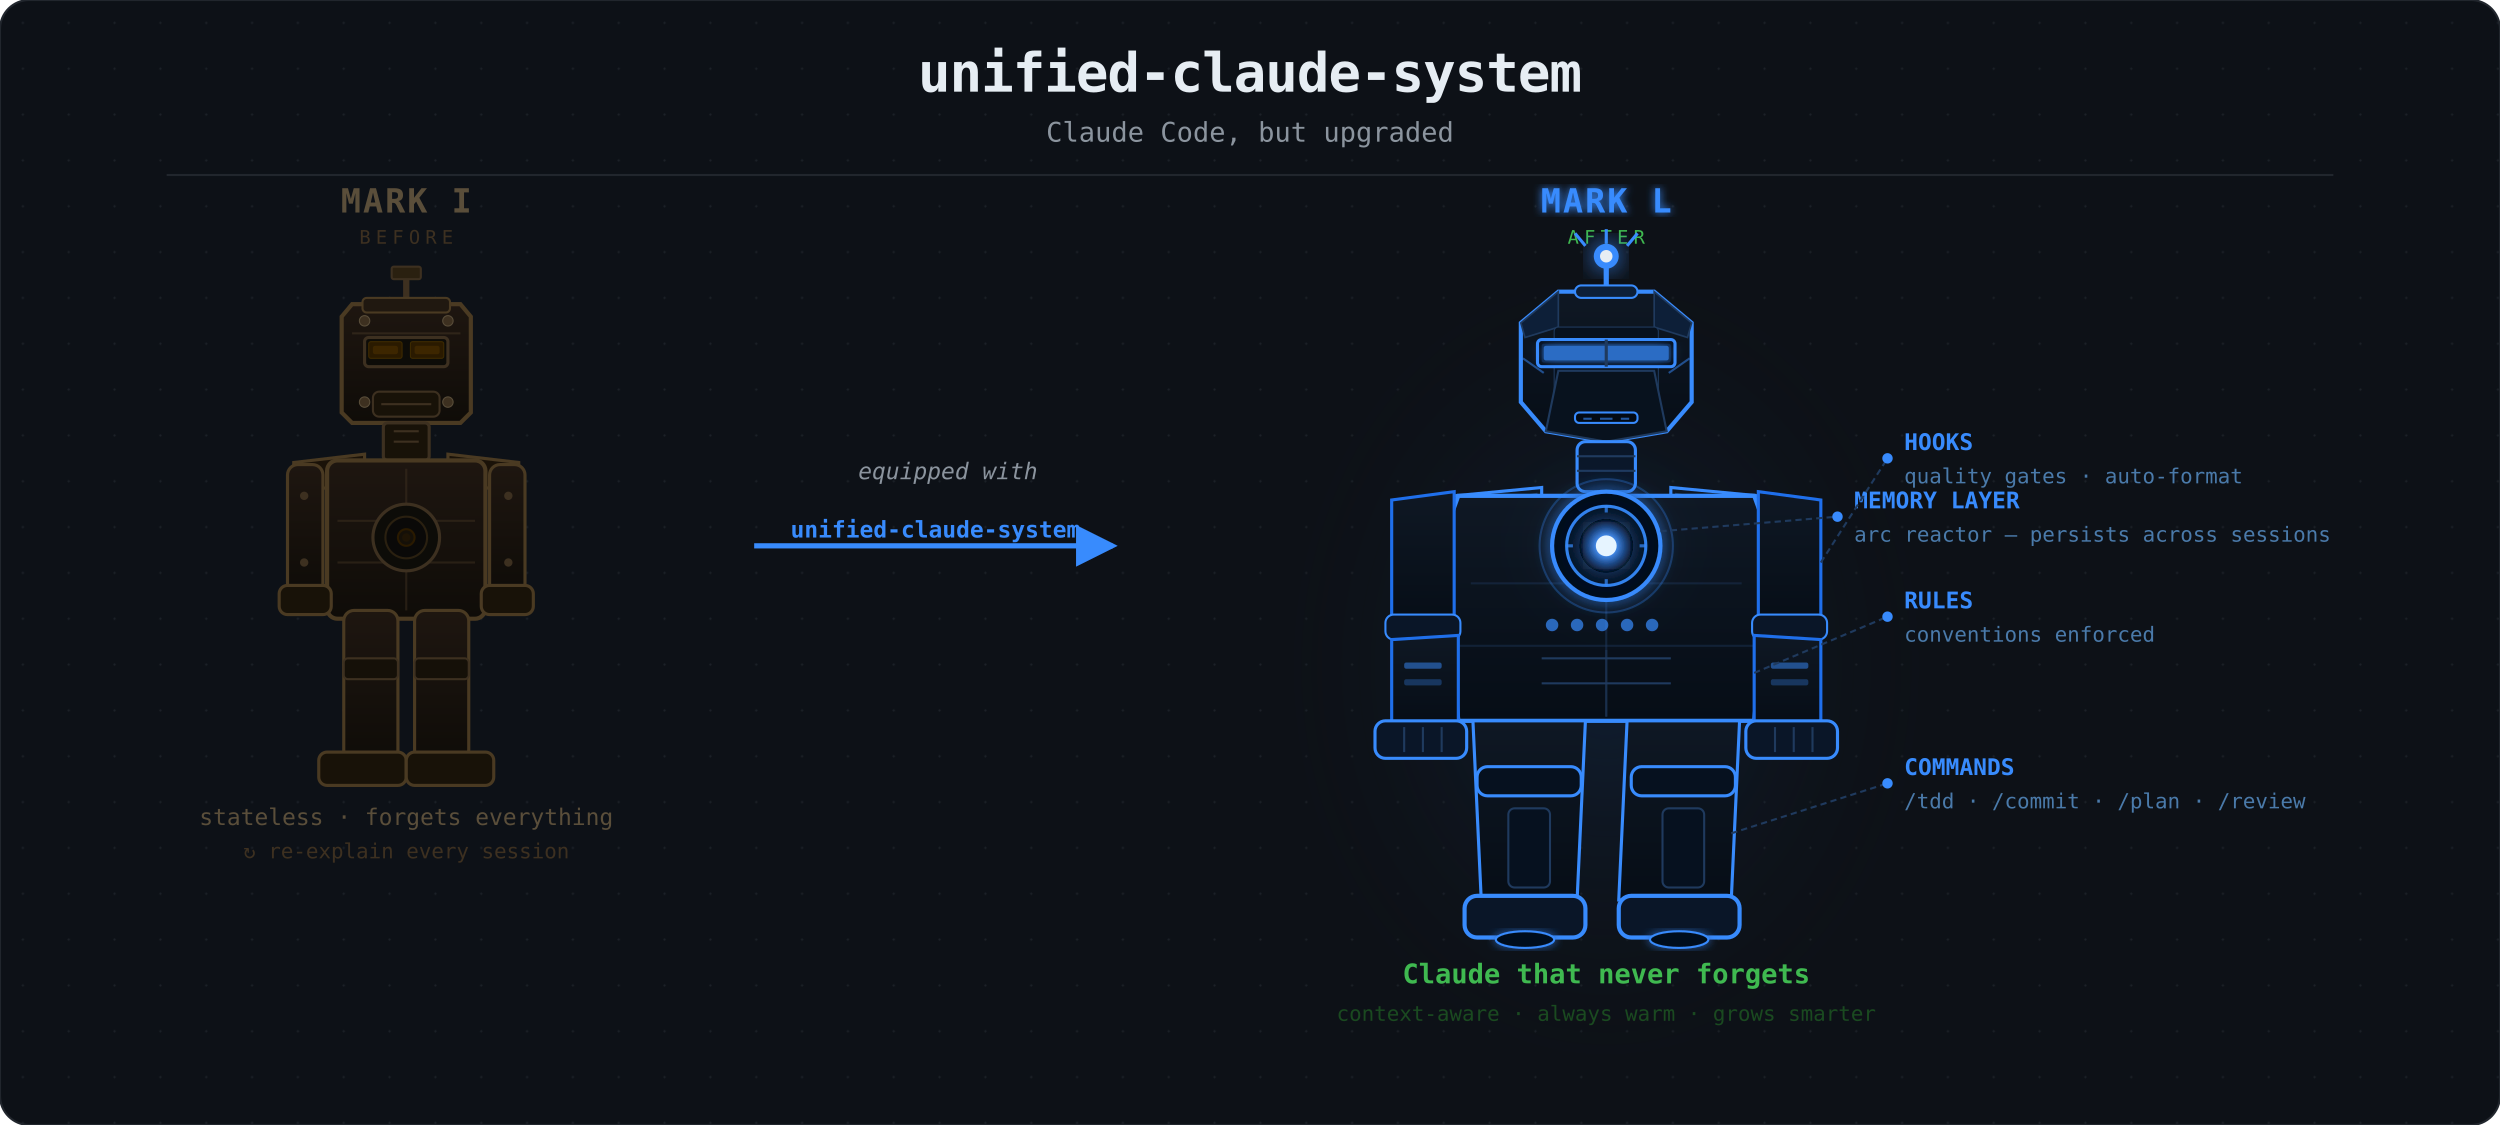
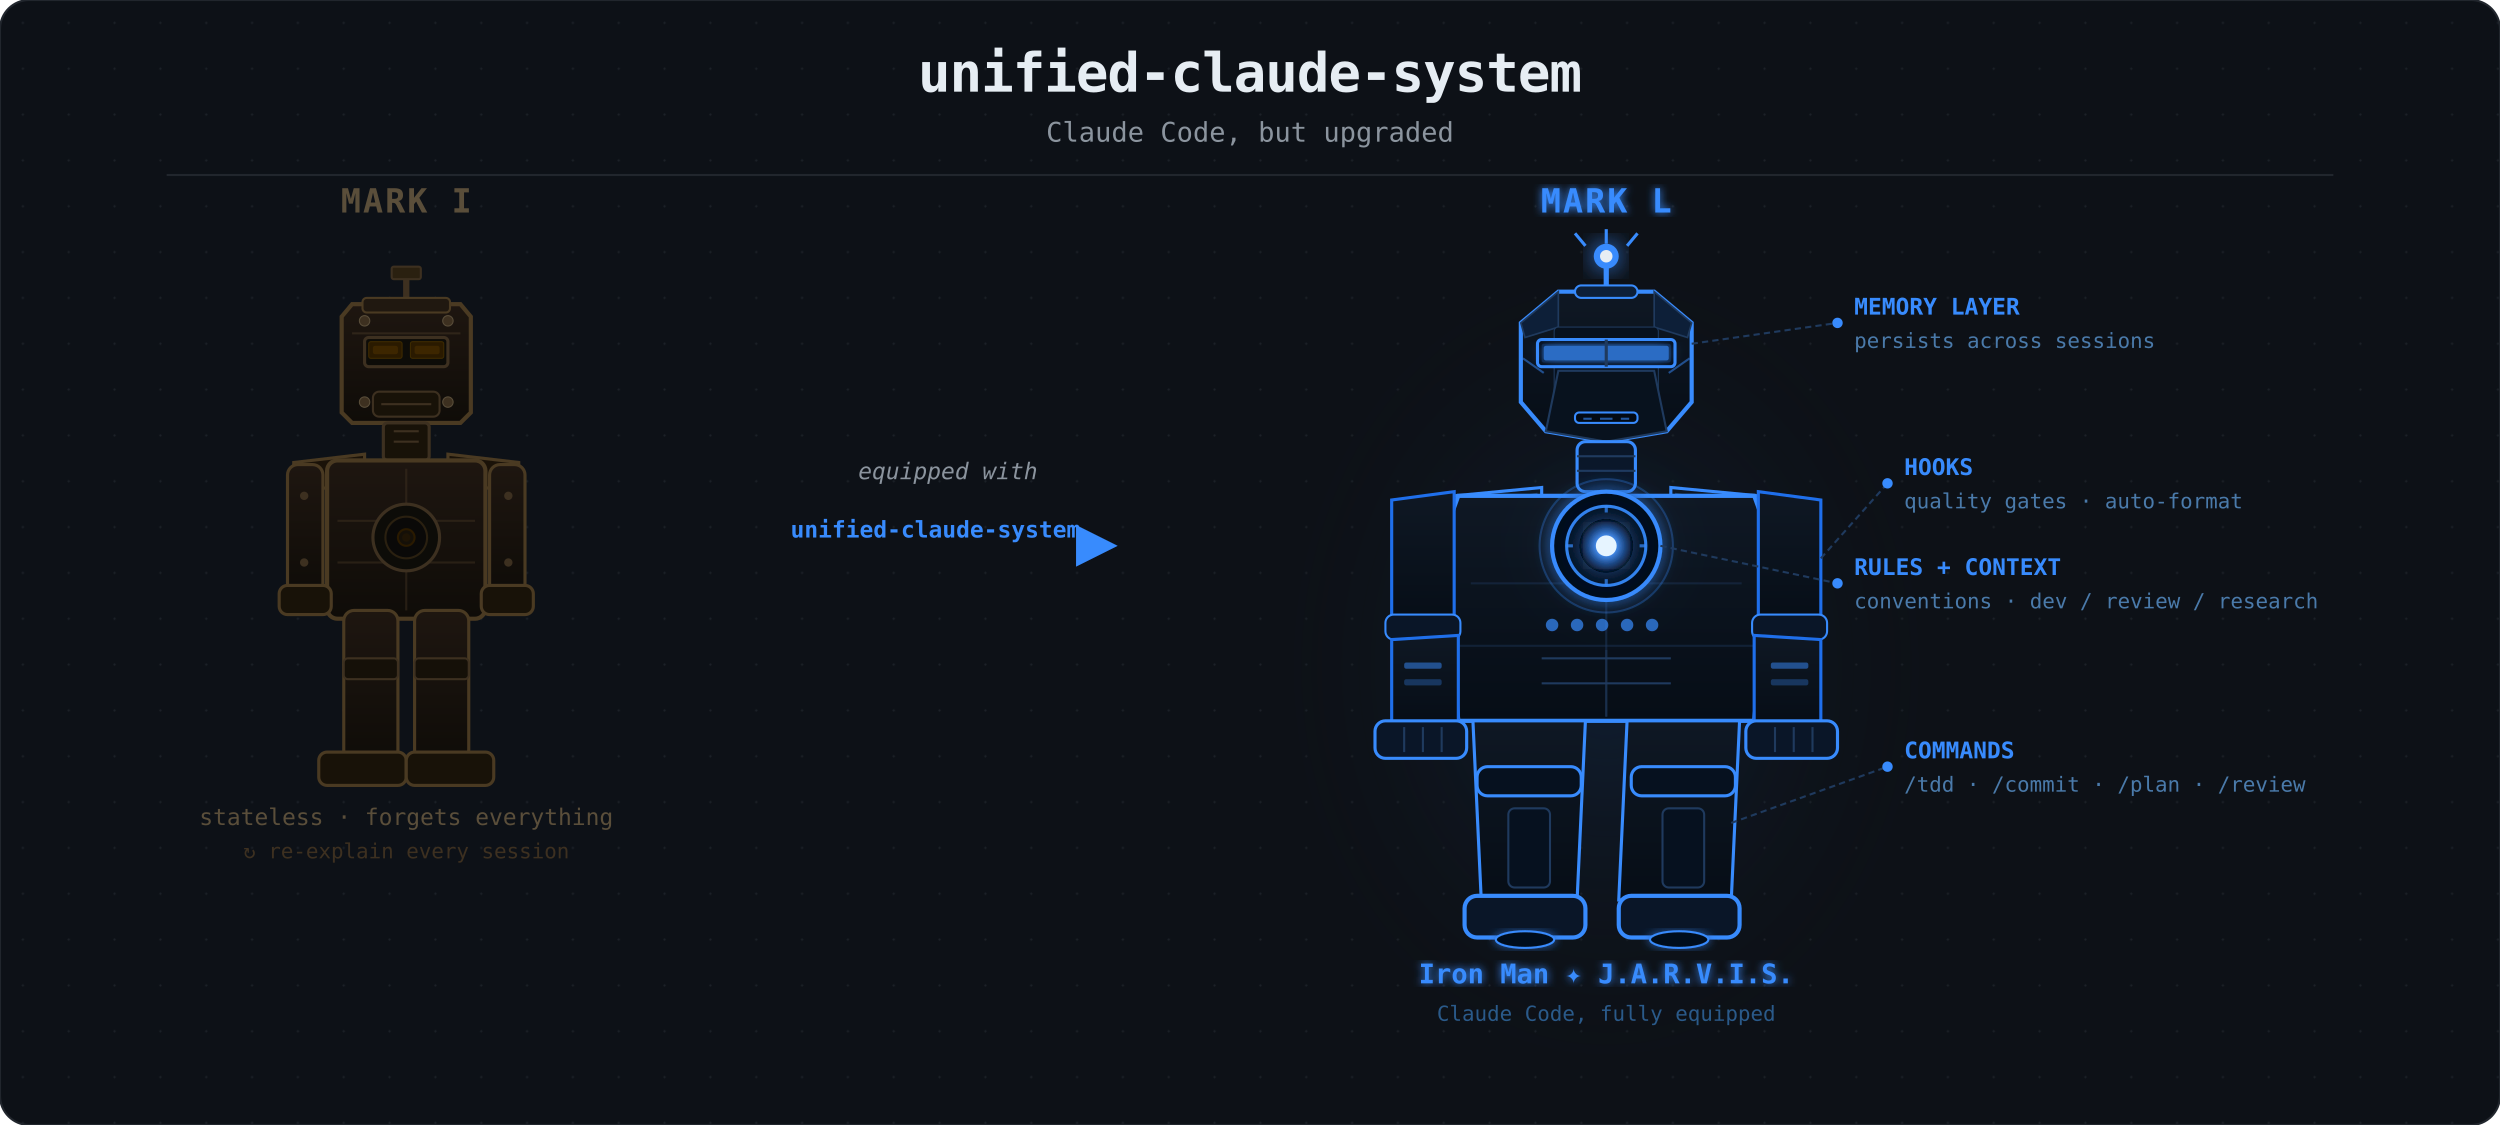
<svg xmlns="http://www.w3.org/2000/svg" width="1200" height="540" viewBox="0 0 1200 540" font-family="ui-monospace, 'Cascadia Code', 'Fira Mono', monospace">
  <defs>
    <style>
      .blink   { animation: blink   5s  ease-in-out infinite; }
      .blink2  { animation: blink   5s  ease-in-out 2.5s infinite; }
      .pulse   { animation: pulse   2.5s ease-in-out infinite; }
      .spark1  { animation: spark   1.8s ease-in-out infinite; }
      .spark2  { animation: spark   1.8s ease-in-out 0.6s infinite; }
      .spark3  { animation: spark   1.8s ease-in-out 1.2s infinite; }
      .dot1    { animation: dotseq  2s   ease-in-out 0s   infinite; }
      .dot2    { animation: dotseq  2s   ease-in-out 0.4s infinite; }
      .dot3    { animation: dotseq  2s   ease-in-out 0.8s infinite; }
      .dot4    { animation: dotseq  2s   ease-in-out 1.2s infinite; }
-       .aglow   { animation: apulse  2s   ease-in-out infinite; }
-       @keyframes blink  { 0%,86%,100%{opacity:1}     90%{opacity:0} }
-       @keyframes pulse  { 0%,100%{opacity:0.8}        50%{opacity:1} }
-       @keyframes spark  { 0%,100%{opacity:0.75}       45%{opacity:0.1} }
-       @keyframes dotseq { 0%,100%{opacity:0.4}        50%{opacity:1} }
-       @keyframes apulse { 0%,100%{opacity:0.65}       50%{opacity:1} }
+       .arrow-line  { stroke-dasharray:180; stroke-dashoffset:180; animation: drawArrow 2.4s ease-out infinite; }
+       .arrow-label { animation: arrowLabel 2.4s ease-out infinite; }
+       @keyframes blink     { 0%,86%,100%{opacity:1}     90%{opacity:0} }
+       @keyframes pulse     { 0%,100%{opacity:0.8}        50%{opacity:1} }
+       @keyframes spark     { 0%,100%{opacity:0.75}       45%{opacity:0.1} }
+       @keyframes dotseq    { 0%,100%{opacity:0.4}        50%{opacity:1} }
+       @keyframes drawArrow { 0%{stroke-dashoffset:180;opacity:0.4} 15%{opacity:1} 65%,90%{stroke-dashoffset:0;opacity:1} 100%{stroke-dashoffset:0;opacity:0.3} }
+       @keyframes arrowLabel{ 0%,20%{opacity:0} 50%,85%{opacity:1} 100%{opacity:0} }
    </style>
    <filter id="glow-xl" x="-60%" y="-60%" width="220%" height="220%">
      <feGaussianBlur stdDeviation="10" result="b" />
      <feMerge>
        <feMergeNode in="b" />
        <feMergeNode in="SourceGraphic" />
      </feMerge>
    </filter>
    <filter id="glow-lg" x="-40%" y="-40%" width="180%" height="180%">
      <feGaussianBlur stdDeviation="6" result="b" />
      <feMerge>
        <feMergeNode in="b" />
        <feMergeNode in="SourceGraphic" />
      </feMerge>
    </filter>
    <filter id="glow-md" x="-25%" y="-25%" width="150%" height="150%">
      <feGaussianBlur stdDeviation="3.5" result="b" />
      <feMerge>
        <feMergeNode in="b" />
        <feMergeNode in="SourceGraphic" />
      </feMerge>
    </filter>
    <filter id="glow-sm" x="-15%" y="-15%" width="130%" height="130%">
      <feGaussianBlur stdDeviation="2" result="b" />
      <feMerge>
        <feMergeNode in="b" />
        <feMergeNode in="SourceGraphic" />
      </feMerge>
    </filter>
    <radialGradient id="arc-g" cx="50%" cy="50%" r="50%">
      <stop offset="0%" stop-color="#e6f4ff" />
      <stop offset="30%" stop-color="#388bfd" />
      <stop offset="70%" stop-color="#0d3a7a" />
      <stop offset="100%" stop-color="#040e1e" />
    </radialGradient>
    <radialGradient id="halo-g" cx="50%" cy="50%" r="50%">
      <stop offset="0%" stop-color="#1a4a8a" stop-opacity="0.25" />
      <stop offset="100%" stop-color="#0d1117" stop-opacity="0" />
    </radialGradient>
    <linearGradient id="armor-l" x1="0" y1="0" x2="0" y2="1">
      <stop offset="0%" stop-color="#0f1824" />
      <stop offset="100%" stop-color="#060d16" />
    </linearGradient>
    <linearGradient id="rust-l" x1="0" y1="0" x2="0" y2="1">
      <stop offset="0%" stop-color="#1e1610" />
      <stop offset="100%" stop-color="#0f0c08" />
    </linearGradient>
    <pattern id="dots" width="22" height="22" patternUnits="userSpaceOnUse">
      <circle cx="11" cy="11" r="0.55" fill="#21262d" />
    </pattern>
    <marker id="arr" markerWidth="9" markerHeight="9" refX="7" refY="4.5" orient="auto">
      <path d="M0,0.5 L0,8.5 L8,4.5 z" fill="#388bfd" />
    </marker>
  </defs>
  <rect width="1200" height="540" fill="#0d1117" rx="14" />
  <rect width="1200" height="540" fill="url(#dots)" rx="14" opacity="0.75" />
  <rect width="1200" height="540" fill="none" stroke="#21262d" stroke-width="1" rx="14" />
  <text x="600" y="44" font-size="26" fill="#e6edf3" text-anchor="middle" font-weight="bold" letter-spacing="-0.5">unified-claude-system</text>
  <text x="600" y="68" font-size="13" fill="#8b949e" text-anchor="middle">Claude Code, but upgraded</text>
  <line x1="80" y1="84" x2="1120" y2="84" stroke="#21262d" stroke-width="1" />
  <text x="195" y="102" font-size="16" fill="#5a4e3a" text-anchor="middle" font-weight="bold" letter-spacing="1">MARK I</text>
-   <text x="195" y="117" font-size="9" fill="#3d3020" text-anchor="middle" letter-spacing="2.5">BEFORE</text>
  <line x1="195" y1="148" x2="195" y2="132" stroke="#3d3020" stroke-width="3" />
  <rect x="188" y="128" width="14" height="6" rx="1" fill="#2a2010" stroke="#3d3020" stroke-width="1" />
  <polygon points="169,146 221,146 226,152 226,198 221,203 169,203 164,198 164,152" fill="url(#rust-l)" stroke="#4a3a22" stroke-width="2" />
  <rect x="174" y="143" width="42" height="7" rx="2" fill="#201810" stroke="#4a3a22" stroke-width="1" />
  <line x1="169" y1="160" x2="221" y2="160" stroke="#3d3020" stroke-width="1" opacity="0.6" />
  <circle cx="175" cy="154" r="2.5" fill="#3d3020" stroke="#5a4e3a" stroke-width="0.5" />
  <circle cx="215" cy="154" r="2.5" fill="#3d3020" stroke="#5a4e3a" stroke-width="0.5" />
  <circle cx="175" cy="193" r="2.5" fill="#3d3020" stroke="#5a4e3a" stroke-width="0.5" />
  <circle cx="215" cy="193" r="2.5" fill="#3d3020" stroke="#5a4e3a" stroke-width="0.5" />
  <rect x="175" y="162" width="40" height="14" rx="2" fill="#0d0c08" stroke="#3d3020" stroke-width="1.5" />
  <rect x="177" y="164" width="16" height="8" rx="1" fill="#2a1a00" stroke="#3d2a00" stroke-width="0.5" />
  <rect x="197" y="164" width="16" height="8" rx="1" fill="#2a1a00" stroke="#3d2a00" stroke-width="0.5" />
  <rect x="179" y="166" width="12" height="4" rx="1" fill="#4a2e00" opacity="0.6" />
  <rect x="199" y="166" width="12" height="4" rx="1" fill="#4a2e00" opacity="0.6" />
  <rect x="179" y="188" width="32" height="12" rx="3" fill="#181208" stroke="#3d3020" stroke-width="1" />
  <line x1="183" y1="194" x2="207" y2="194" stroke="#3d3020" stroke-width="1" />
  <rect x="184" y="203" width="22" height="18" rx="2" fill="#181208" stroke="#3d3020" stroke-width="1.5" />
  <line x1="189" y1="207" x2="201" y2="207" stroke="#3d3020" stroke-width="1" />
  <line x1="189" y1="212" x2="201" y2="212" stroke="#3d3020" stroke-width="1" />
  <polygon points="141,222 175,218 175,232 141,236" fill="#1a1208" stroke="#4a3a22" stroke-width="1.5" />
  <polygon points="215,218 249,222 249,236 215,232" fill="#1a1208" stroke="#4a3a22" stroke-width="1.5" />
  <rect x="157" y="221" width="76" height="76" rx="5" fill="url(#rust-l)" stroke="#4a3a22" stroke-width="2" />
  <line x1="195" y1="225" x2="195" y2="293" stroke="#3d3020" stroke-width="1" opacity="0.5" />
  <line x1="162" y1="250" x2="228" y2="250" stroke="#3d3020" stroke-width="1" opacity="0.5" />
  <line x1="162" y1="270" x2="228" y2="270" stroke="#3d3020" stroke-width="1" opacity="0.5" />
  <circle cx="195" cy="258" r="16" fill="#0d0c08" stroke="#3d3020" stroke-width="1.5" />
  <circle cx="195" cy="258" r="10" fill="#0a0908" stroke="#2a2010" stroke-width="1" />
  <circle cx="195" cy="258" r="4" fill="#151008" stroke="#2a1a00" stroke-width="1" />
  <circle cx="195" cy="258" r="2" fill="#2a1a00" opacity="0.4" />
  <rect x="138" y="223" width="17" height="62" rx="5" fill="url(#rust-l)" stroke="#4a3a22" stroke-width="1.5" />
  <rect x="235" y="223" width="17" height="62" rx="5" fill="url(#rust-l)" stroke="#4a3a22" stroke-width="1.5" />
  <circle cx="146" cy="238" r="2" fill="#3d3020" />
  <circle cx="146" cy="270" r="2" fill="#3d3020" />
  <circle cx="244" cy="238" r="2" fill="#3d3020" />
  <circle cx="244" cy="270" r="2" fill="#3d3020" />
  <rect x="134" y="281" width="25" height="14" rx="4" fill="#181208" stroke="#4a3a22" stroke-width="1.5" />
  <rect x="231" y="281" width="25" height="14" rx="4" fill="#181208" stroke="#4a3a22" stroke-width="1.5" />
  <rect x="165" y="293" width="26" height="72" rx="5" fill="url(#rust-l)" stroke="#4a3a22" stroke-width="1.5" />
  <rect x="199" y="293" width="26" height="72" rx="5" fill="url(#rust-l)" stroke="#4a3a22" stroke-width="1.5" />
  <rect x="165" y="316" width="26" height="10" rx="2" fill="#151008" stroke="#3d3020" stroke-width="1" />
  <rect x="199" y="316" width="26" height="10" rx="2" fill="#151008" stroke="#3d3020" stroke-width="1" />
  <rect x="153" y="361" width="42" height="16" rx="4" fill="#181208" stroke="#4a3a22" stroke-width="1.5" />
  <rect x="195" y="361" width="42" height="16" rx="4" fill="#181208" stroke="#4a3a22" stroke-width="1.5" />
  <text x="195" y="396" font-size="11" fill="#5a4e3a" text-anchor="middle">stateless · forgets everything</text>
  <text x="195" y="412" font-size="10" fill="#3d3020" text-anchor="middle">↻ re-explain every session</text>
  <text x="455" y="230" font-size="11" fill="#8b949e" text-anchor="middle" font-style="italic">equipped with</text>
  <rect x="362" y="254" width="174" height="16" rx="3" fill="#0d1117" />
-   <line x1="362" y1="262" x2="534" y2="262" stroke="#388bfd" stroke-width="2.5" class="aglow" marker-end="url(#arr)" />
-   <text x="449" y="258" font-size="11" fill="#388bfd" text-anchor="middle" font-weight="bold">unified-claude-system</text>
+   <line x1="362" y1="262" x2="534" y2="262" stroke="#388bfd" stroke-width="2.5" class="arrow-line" marker-end="url(#arr)" />
+   <text x="449" y="258" font-size="11" fill="#388bfd" text-anchor="middle" font-weight="bold" class="arrow-label">unified-claude-system</text>
  <ellipse cx="771" cy="320" rx="160" ry="200" fill="url(#halo-g)" />
  <text x="771" y="102" font-size="16" fill="#388bfd" text-anchor="middle" font-weight="bold" letter-spacing="1" filter="url(#glow-sm)">MARK L</text>
-   <text x="771" y="117" font-size="9" fill="#3fb950" text-anchor="middle" letter-spacing="2.5">AFTER</text>
  <line x1="771" y1="142" x2="771" y2="126" stroke="#388bfd" stroke-width="2.5" />
  <circle cx="771" cy="123" r="6" fill="#388bfd" class="pulse" filter="url(#glow-lg)" />
  <circle cx="771" cy="123" r="3" fill="#e6edf3" />
  <line x1="761" y1="118" x2="756" y2="112" stroke="#388bfd" stroke-width="1.5" class="spark1" />
  <line x1="781" y1="118" x2="786" y2="112" stroke="#388bfd" stroke-width="1.5" class="spark2" />
  <line x1="771" y1="117" x2="771" y2="110" stroke="#388bfd" stroke-width="1.5" class="spark3" />
  <polygon points="748,140 794,140 812,155 812,193 800,207 771,212 742,207 730,193 730,155" fill="url(#armor-l)" stroke="#388bfd" stroke-width="2" />
  <rect x="756" y="137" width="30" height="6" rx="3" fill="#0d1f38" stroke="#388bfd" stroke-width="1" />
  <polygon points="730,155 748,140 748,157 732,162" fill="#0d1f38" stroke="#1f3a5e" stroke-width="0.8" />
  <polygon points="794,140 812,155 810,162 794,157" fill="#0d1f38" stroke="#1f3a5e" stroke-width="0.8" />
  <rect x="746" y="157" width="50" height="50" rx="2" fill="#07111e" stroke="#1f3a5e" stroke-width="0.5" />
  <rect x="738" y="163" width="66" height="13" rx="2" fill="#030a14" stroke="#388bfd" stroke-width="1.5" />
  <rect x="740" y="165" width="62" height="9" rx="1" fill="#388bfd" opacity="0.18" />
  <rect x="741" y="166" width="60" height="7" rx="1" fill="#388bfd" filter="url(#glow-md)" class="blink" opacity="0.7" />
  <line x1="771" y1="163" x2="771" y2="176" stroke="#1f3a5e" stroke-width="1.5" />
  <line x1="731" y1="172" x2="741" y2="179" stroke="#388bfd" stroke-width="1" opacity="0.5" />
  <line x1="811" y1="172" x2="801" y2="179" stroke="#388bfd" stroke-width="1" opacity="0.5" />
  <polygon points="748,178 794,178 800,207 771,212 742,207" fill="#08121e" stroke="#1f3a5e" stroke-width="1" />
  <rect x="756" y="198" width="30" height="5" rx="2" fill="#030a14" stroke="#388bfd" stroke-width="1" />
  <line x1="760" y1="201" x2="764" y2="201" stroke="#388bfd" stroke-width="1" opacity="0.6" />
  <line x1="768" y1="201" x2="774" y2="201" stroke="#388bfd" stroke-width="1" opacity="0.6" />
  <line x1="778" y1="201" x2="782" y2="201" stroke="#388bfd" stroke-width="1" opacity="0.6" />
  <rect x="757" y="212" width="28" height="24" rx="4" fill="#0a1628" stroke="#388bfd" stroke-width="1.5" />
  <line x1="757" y1="219" x2="785" y2="219" stroke="#1f3a5e" stroke-width="1" />
  <line x1="757" y1="226" x2="785" y2="226" stroke="#1f3a5e" stroke-width="1" />
  <polygon points="698,238 740,234 740,252 698,256" fill="url(#armor-l)" stroke="#388bfd" stroke-width="1.5" />
  <polygon points="802,234 844,238 844,256 802,252" fill="url(#armor-l)" stroke="#388bfd" stroke-width="1.5" />
  <line x1="710" y1="242" x2="738" y2="237" stroke="#1f3a5e" stroke-width="1" />
  <line x1="804" y1="237" x2="832" y2="242" stroke="#1f3a5e" stroke-width="1" />
  <polygon points="700,238 842,238 850,260 842,346 700,346 692,260" fill="url(#armor-l)" stroke="#388bfd" stroke-width="2" />
  <line x1="771" y1="240" x2="771" y2="344" stroke="#1f3a5e" stroke-width="1" opacity="0.5" />
  <line x1="706" y1="280" x2="836" y2="280" stroke="#1f3a5e" stroke-width="1" opacity="0.4" />
  <line x1="700" y1="310" x2="842" y2="310" stroke="#1f3a5e" stroke-width="1" opacity="0.4" />
  <circle cx="771" cy="262" r="32" fill="none" stroke="#388bfd" stroke-width="1" opacity="0.3" filter="url(#glow-xl)" class="pulse" />
  <circle cx="771" cy="262" r="26" fill="#040e1e" stroke="#388bfd" stroke-width="2" filter="url(#glow-md)" />
  <circle cx="771" cy="262" r="19" fill="#06111f" stroke="#388bfd" stroke-width="1.5" class="pulse" />
  <circle cx="771" cy="262" r="13" fill="url(#arc-g)" filter="url(#glow-lg)" class="pulse" />
  <circle cx="771" cy="262" r="5" fill="#e6f4ff" filter="url(#glow-xl)" class="pulse" />
  <line x1="771" y1="246" x2="771" y2="243" stroke="#388bfd" stroke-width="1.5" opacity="0.7" />
  <line x1="771" y1="278" x2="771" y2="281" stroke="#388bfd" stroke-width="1.5" opacity="0.7" />
  <line x1="755" y1="262" x2="752" y2="262" stroke="#388bfd" stroke-width="1.5" opacity="0.7" />
  <line x1="787" y1="262" x2="790" y2="262" stroke="#388bfd" stroke-width="1.5" opacity="0.7" />
  <circle cx="745" cy="300" r="3" fill="#388bfd" class="dot1" opacity="0.7" />
  <circle cx="757" cy="300" r="3" fill="#388bfd" class="dot2" opacity="0.7" />
  <circle cx="769" cy="300" r="3" fill="#388bfd" class="dot3" opacity="0.7" />
  <circle cx="781" cy="300" r="3" fill="#388bfd" class="dot4" opacity="0.7" />
  <circle cx="793" cy="300" r="3" fill="#388bfd" class="dot1" opacity="0.7" />
  <line x1="740" y1="316" x2="802" y2="316" stroke="#1f3a5e" stroke-width="1" />
  <line x1="740" y1="328" x2="802" y2="328" stroke="#1f3a5e" stroke-width="1" />
  <line x1="771" y1="312" x2="771" y2="344" stroke="#1f3a5e" stroke-width="1" opacity="0.5" />
  <polygon points="668,240 698,236 698,298 668,302" fill="url(#armor-l)" stroke="#1f6feb" stroke-width="1.5" />
  <polygon points="844,236 874,240 874,302 844,298" fill="url(#armor-l)" stroke="#1f6feb" stroke-width="1.5" />
  <rect x="665" y="295" width="36" height="12" rx="4" fill="#0a1628" stroke="#388bfd" stroke-width="1" />
  <rect x="841" y="295" width="36" height="12" rx="4" fill="#0a1628" stroke="#388bfd" stroke-width="1" />
  <polygon points="668,307 700,305 700,348 668,348" fill="url(#armor-l)" stroke="#1f6feb" stroke-width="1.5" />
  <polygon points="842,305 874,307 874,348 842,348" fill="url(#armor-l)" stroke="#1f6feb" stroke-width="1.5" />
  <rect x="674" y="318" width="18" height="3" rx="1" fill="#388bfd" opacity="0.5" />
  <rect x="674" y="326" width="18" height="3" rx="1" fill="#388bfd" opacity="0.3" />
  <rect x="850" y="318" width="18" height="3" rx="1" fill="#388bfd" opacity="0.5" />
  <rect x="850" y="326" width="18" height="3" rx="1" fill="#388bfd" opacity="0.3" />
  <rect x="660" y="346" width="44" height="18" rx="5" fill="#0a1628" stroke="#388bfd" stroke-width="1.5" />
  <rect x="838" y="346" width="44" height="18" rx="5" fill="#0a1628" stroke="#388bfd" stroke-width="1.5" />
  <line x1="674" y1="349" x2="674" y2="361" stroke="#1f3a5e" stroke-width="1" />
  <line x1="683" y1="349" x2="683" y2="361" stroke="#1f3a5e" stroke-width="1" />
  <line x1="692" y1="349" x2="692" y2="361" stroke="#1f3a5e" stroke-width="1" />
  <line x1="852" y1="349" x2="852" y2="361" stroke="#1f3a5e" stroke-width="1" />
  <line x1="861" y1="349" x2="861" y2="361" stroke="#1f3a5e" stroke-width="1" />
  <line x1="870" y1="349" x2="870" y2="361" stroke="#1f3a5e" stroke-width="1" />
  <polygon points="707,346 761,346 757,432 711,432" fill="url(#armor-l)" stroke="#388bfd" stroke-width="1.5" />
  <polygon points="781,346 835,346 831,432 777,432" fill="url(#armor-l)" stroke="#388bfd" stroke-width="1.5" />
  <rect x="709" y="368" width="50" height="14" rx="5" fill="#06111f" stroke="#388bfd" stroke-width="1.5" />
  <rect x="783" y="368" width="50" height="14" rx="5" fill="#06111f" stroke="#388bfd" stroke-width="1.5" />
  <rect x="724" y="388" width="20" height="38" rx="3" fill="#06111f" stroke="#1f3a5e" stroke-width="1" />
  <rect x="798" y="388" width="20" height="38" rx="3" fill="#06111f" stroke="#1f3a5e" stroke-width="1" />
  <rect x="703" y="430" width="58" height="20" rx="6" fill="#0a1628" stroke="#388bfd" stroke-width="2" />
  <rect x="777" y="430" width="58" height="20" rx="6" fill="#0a1628" stroke="#388bfd" stroke-width="2" />
  <ellipse cx="732" cy="451" rx="14" ry="4" fill="#06111f" stroke="#388bfd" stroke-width="1" class="pulse" filter="url(#glow-sm)" />
  <ellipse cx="806" cy="451" rx="14" ry="4" fill="#06111f" stroke="#388bfd" stroke-width="1" class="pulse" filter="url(#glow-sm)" />
-   <text x="771" y="472" font-size="13" fill="#3fb950" text-anchor="middle" font-weight="bold">Claude that never forgets</text>
-   <text x="771" y="490" font-size="10" fill="#1a4a20" text-anchor="middle">context-aware  ·  always warm  ·  grows smarter</text>
-   <line x1="797" y1="255" x2="882" y2="248" stroke="#1f3a5e" stroke-width="1" stroke-dasharray="3,2" />
-   <circle cx="882" cy="248" r="2.5" fill="#388bfd" />
-   <text x="890" y="244" font-size="11" fill="#388bfd" font-weight="bold">MEMORY LAYER</text>
-   <text x="890" y="260" font-size="10" fill="#4a7aaa">arc reactor — persists across sessions</text>
-   <line x1="874" y1="270" x2="906" y2="220" stroke="#1f3a5e" stroke-width="1" stroke-dasharray="3,2" />
-   <circle cx="906" cy="220" r="2.5" fill="#388bfd" />
-   <text x="914" y="216" font-size="11" fill="#388bfd" font-weight="bold">HOOKS</text>
-   <text x="914" y="232" font-size="10" fill="#4a7aaa">quality gates · auto-format</text>
-   <line x1="842" y1="323" x2="906" y2="296" stroke="#1f3a5e" stroke-width="1" stroke-dasharray="3,2" />
-   <circle cx="906" cy="296" r="2.5" fill="#388bfd" />
-   <text x="914" y="292" font-size="11" fill="#388bfd" font-weight="bold">RULES</text>
-   <text x="914" y="308" font-size="10" fill="#4a7aaa">conventions enforced</text>
-   <line x1="831" y1="400" x2="906" y2="376" stroke="#1f3a5e" stroke-width="1" stroke-dasharray="3,2" />
-   <circle cx="906" cy="376" r="2.5" fill="#388bfd" />
-   <text x="914" y="372" font-size="11" fill="#388bfd" font-weight="bold">COMMANDS</text>
-   <text x="914" y="388" font-size="10" fill="#4a7aaa">/tdd · /commit · /plan · /review</text>
+   <text x="771" y="472" font-size="13" fill="#388bfd" text-anchor="middle" font-weight="bold" filter="url(#glow-sm)">Iron Man  ✦  J.A.R.V.I.S.</text>
+   <text x="771" y="490" font-size="10" fill="#2a5a8a" text-anchor="middle">Claude Code, fully equipped</text>
+   <line x1="812" y1="165" x2="882" y2="155" stroke="#1f3a5e" stroke-width="1" stroke-dasharray="3,2" />
+   <circle cx="882" cy="155" r="2.5" fill="#388bfd" />
+   <text x="890" y="151" font-size="11" fill="#388bfd" font-weight="bold">MEMORY LAYER</text>
+   <text x="890" y="167" font-size="10" fill="#4a7aaa">persists across sessions</text>
+   <line x1="874" y1="268" x2="906" y2="232" stroke="#1f3a5e" stroke-width="1" stroke-dasharray="3,2" />
+   <circle cx="906" cy="232" r="2.5" fill="#388bfd" />
+   <text x="914" y="228" font-size="11" fill="#388bfd" font-weight="bold">HOOKS</text>
+   <text x="914" y="244" font-size="10" fill="#4a7aaa">quality gates · auto-format</text>
+   <line x1="797" y1="262" x2="882" y2="280" stroke="#1f3a5e" stroke-width="1" stroke-dasharray="3,2" />
+   <circle cx="882" cy="280" r="2.5" fill="#388bfd" />
+   <text x="890" y="276" font-size="11" fill="#388bfd" font-weight="bold">RULES + CONTEXT</text>
+   <text x="890" y="292" font-size="10" fill="#4a7aaa">conventions · dev / review / research</text>
+   <line x1="831" y1="395" x2="906" y2="368" stroke="#1f3a5e" stroke-width="1" stroke-dasharray="3,2" />
+   <circle cx="906" cy="368" r="2.5" fill="#388bfd" />
+   <text x="914" y="364" font-size="11" fill="#388bfd" font-weight="bold">COMMANDS</text>
+   <text x="914" y="380" font-size="10" fill="#4a7aaa">/tdd · /commit · /plan · /review</text>
</svg>
